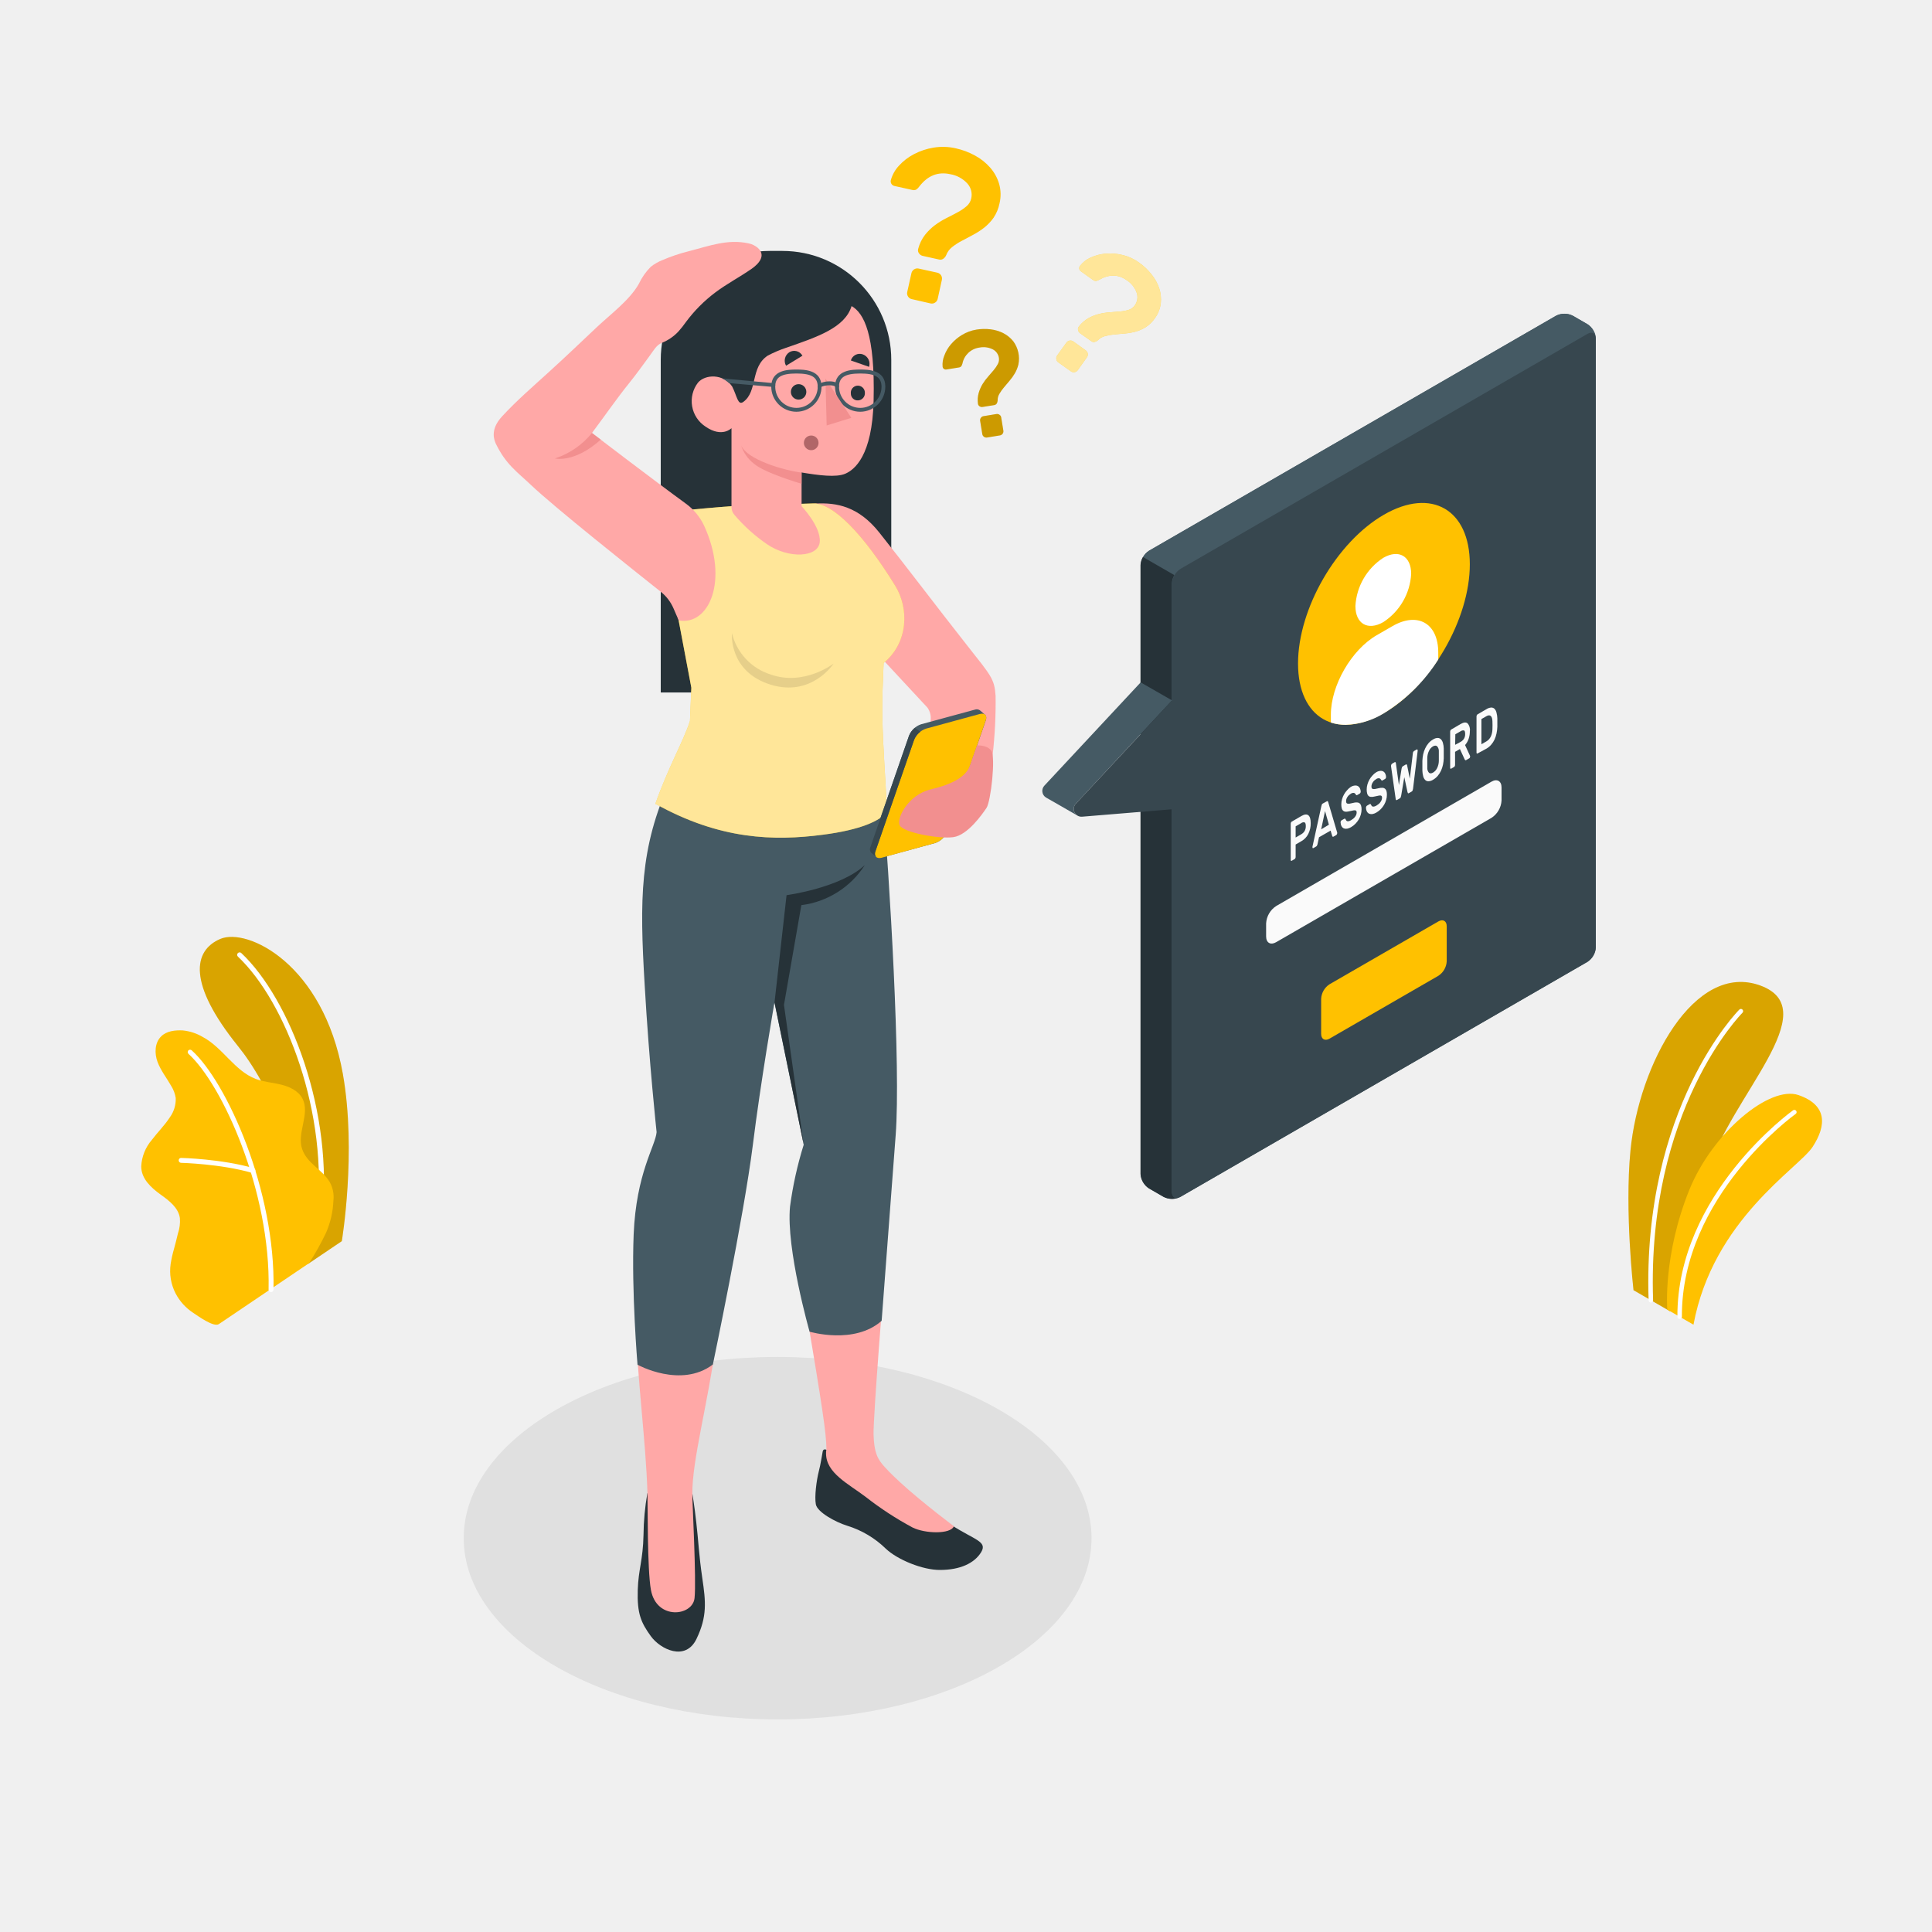
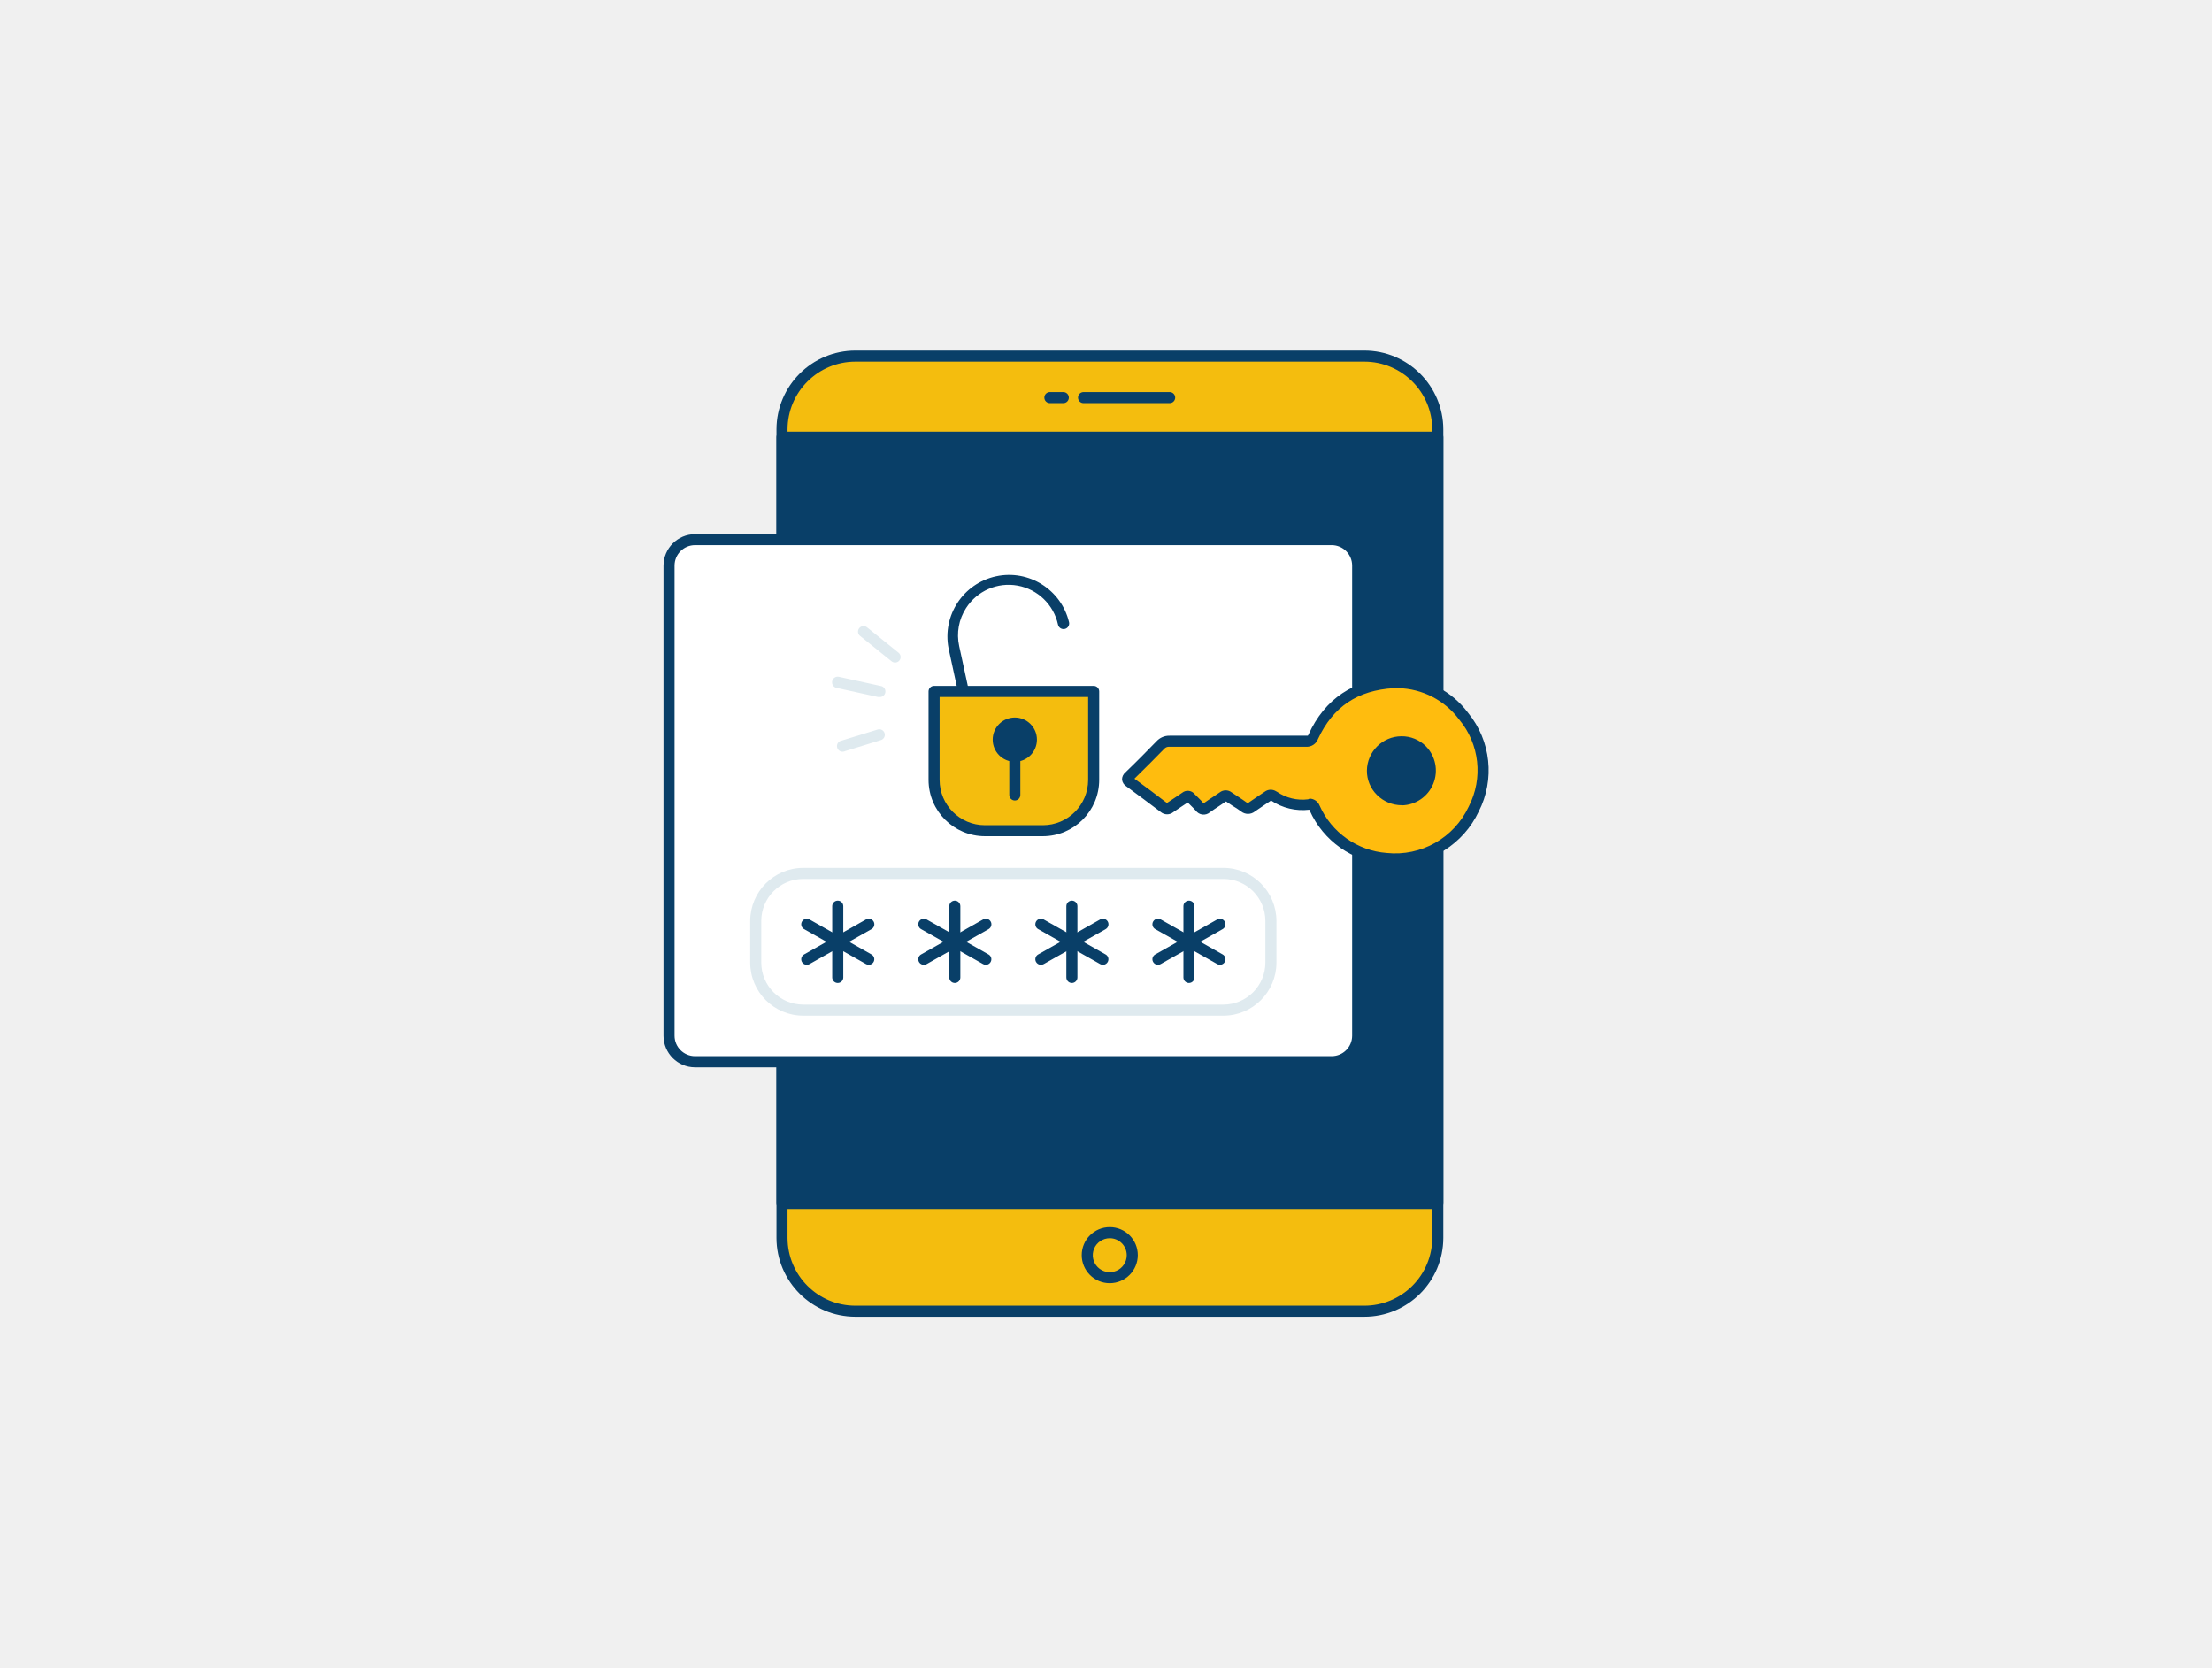
- <svg xmlns="http://www.w3.org/2000/svg" viewBox="0 0 500 500">
-   <g id="freepik--Floor--inject-105">
-     <ellipse id="freepik--floor--inject-105" cx="250" cy="341.91" rx="235.59" ry="136.02" style="fill:#f0f0f0" />
-   </g>
-   <g id="freepik--Shadow--inject-105">
-     <ellipse id="freepik--shadow--inject-105" cx="201.25" cy="398.08" rx="81.24" ry="46.9" style="fill:#e0e0e0" />
-   </g>
-   <g id="freepik--Plants--inject-105">
-     <g id="freepik--plants--inject-105">
-       <path d="M432.28,339.4l-9.53-5.5s-2.33-20.4-.78-36.2c2.18-22.2,16.52-48.92,33.62-42.64s-7.84,28.88-13.39,47.71S432.28,339.4,432.28,339.4Z" style="fill:#FFC100" />
-       <path d="M432.28,339.4l-9.53-5.5s-2.33-20.4-.78-36.2c2.18-22.2,16.52-48.92,33.62-42.64s-7.84,28.88-13.39,47.71S432.28,339.4,432.28,339.4Z" style="opacity:0.15" />
-       <path d="M427.27,337.09h0a.58.58,0,0,0,.55-.6c-1.67-49.33,22.89-74.15,23.13-74.39a.58.58,0,0,0,0-.82.57.57,0,0,0-.81,0c-.26.24-25.17,25.42-23.48,75.25A.58.58,0,0,0,427.27,337.09Z" style="fill:#fff" />
-       <path d="M438.27,342.83l-6.78-3.91s-1.16-14,5.71-31c6-14.8,20.8-27.09,28.26-24.51s7.27,7.87,3.63,13.42S443.34,315.59,438.27,342.83Z" style="fill:#FFC100" />
-       <path d="M434.69,341.35h0a.59.59,0,0,0,.58-.58c-.14-31.2,29.15-52.28,29.45-52.49a.56.56,0,0,0,.13-.8.58.58,0,0,0-.8-.14c-.3.21-30.07,21.65-29.94,53.43A.58.58,0,0,0,434.69,341.35Z" style="fill:#fff" />
-     </g>
-     <g id="freepik--plants--inject-105">
-       <path d="M79.66,327.15l8.8-5.94s3.87-23,.27-43.29C83.67,249.46,64,240,57,243s-8.5,11.47,4.57,27.71C69.32,280.26,79.39,300.65,79.66,327.15Z" style="fill:#FFC100" />
-       <g style="opacity:0.15">
-         <path d="M79.66,327.15l8.8-5.94s3.87-23,.27-43.29C83.67,249.46,64,240,57,243s-8.5,11.47,4.57,27.71C69.32,280.26,79.39,300.65,79.66,327.15Z" />
-       </g>
-       <path d="M82.68,315.75h-.09A.64.64,0,0,1,82,315c3.18-26.79-8.13-55.87-20.44-67.44a.64.64,0,0,1,0-.9.63.63,0,0,1,.9,0C75,258.44,86.52,288,83.3,315.18A.65.65,0,0,1,82.68,315.75Z" style="fill:#fff" />
-       <path d="M56.62,342.69c-1.4.84-5.48-2.19-6.61-2.92a13.44,13.44,0,0,1-4.58-5.06,12.64,12.64,0,0,1-1.27-7.56,29.89,29.89,0,0,1,.89-4c.35-1.31.7-2.62,1-3.94a9.75,9.75,0,0,0,.5-4c-.39-2.67-2.8-4.5-5-6.07-2.42-1.75-5-4.06-5-7.28A11.32,11.32,0,0,1,39.3,295c1.5-2,3.3-3.74,4.65-5.83a8,8,0,0,0,1.53-5,8.32,8.32,0,0,0-1.16-3.11c-1.18-2.08-2.71-4-3.54-6.21s-.77-5.05,1-6.7c1.41-1.35,3.56-1.57,5.51-1.48a12.63,12.63,0,0,1,5.2,1.71c5.17,2.75,8.21,8.75,13.68,10.84,2.11.8,4.41.94,6.6,1.48s4.45,1.61,5.5,3.6c2.07,3.95-1.54,8.93-.06,13.12,1.32,3.72,5,5.08,7.08,8.41a8,8,0,0,1,1,4.88A23.35,23.35,0,0,1,84.4,319,73,73,0,0,1,80,326.9S56.83,342.56,56.62,342.69Z" style="fill:#FFC100" />
-       <path d="M70.14,334.4h0a.64.64,0,0,1-.63-.65c.56-25.32-11.9-53-20.72-61a.64.64,0,0,1-.05-.9.63.63,0,0,1,.9,0c9,8.1,21.71,36.26,21.14,61.93A.63.63,0,0,1,70.14,334.4Z" style="fill:#fff" />
-       <path d="M65.47,303.55a.37.37,0,0,1-.18,0c-8.18-2.36-18.32-2.6-18.42-2.61a.63.63,0,0,1-.62-.65.61.61,0,0,1,.65-.62c.1,0,10.4.25,18.74,2.65a.64.64,0,0,1,.43.79A.62.62,0,0,1,65.47,303.55Z" style="fill:#fff" />
-     </g>
-   </g>
-   <g id="freepik--speech-bubble--inject-105">
-     <g id="freepik--speach-bubble--inject-105">
-       <path d="M301.16,309.74l-3.79-2.19a4.78,4.78,0,0,1-2.17-3.75V146.28a4.8,4.8,0,0,1,2.16-3.75L402.71,81.71a4.79,4.79,0,0,1,4.33,0l3.79,2.19A4.78,4.78,0,0,1,413,87.65V245.17a4.8,4.8,0,0,1-2.16,3.75L305.49,309.75A4.76,4.76,0,0,1,301.16,309.74Z" style="fill:#455a64" />
-       <path d="M413,87.3c-.15-1.12-1.06-1.53-2.15-.9L305.49,147.23a4.48,4.48,0,0,0-1.53,1.61l-8.13-4.69a4.43,4.43,0,0,1,1.53-1.62L402.71,81.71a4.79,4.79,0,0,1,4.33,0l3.79,2.19A4.83,4.83,0,0,1,413,87.3Z" style="fill:#455a64" />
-       <path d="M305.12,309.92a4.83,4.83,0,0,1-4-.17l-3.8-2.2a4.8,4.8,0,0,1-2.16-3.75V146.28a4.43,4.43,0,0,1,.63-2.13l8.13,4.69a4.37,4.37,0,0,0-.64,2.14V308.5C303.32,309.74,304.1,310.31,305.12,309.92Z" style="fill:#263238" />
-       <path d="M303.32,151V308.5c0,1.38,1,1.94,2.17,1.25l105.35-60.83a4.8,4.8,0,0,0,2.16-3.75V87.65c0-1.38-1-1.94-2.16-1.25L305.49,147.23A4.78,4.78,0,0,0,303.32,151Z" style="fill:#37474f" />
-       <path d="M278.72,211c-1.36-.81-7.67-4.4-8-4.59a2,2,0,0,1-.43-3.09l24.91-26.72,8.12,4.66L278.42,208A2,2,0,0,0,278.72,211Z" style="fill:#455a64" />
-       <path d="M303.32,181.29,278.42,208a2,2,0,0,0,1.63,3.36l23.27-1.92Z" style="fill:#37474f" />
-       <path d="M358.16,133.2c12.28-7.09,22.23-1.34,22.23,12.84s-9.95,31.41-22.23,38.5-22.23,1.34-22.23-12.83S345.88,140.29,358.16,133.2Z" style="fill:#FFC100" />
-       <path d="M358,144.36c4-2.3,7.21-.44,7.21,4.16A15.93,15.93,0,0,1,358,161c-4,2.3-7.22.44-7.22-4.16A15.93,15.93,0,0,1,358,144.36Z" style="fill:#fff" />
-       <path d="M372.22,168.88c0-7.55-5.31-10.62-11.85-6.84l-4.09,2.36c-6.54,3.78-11.85,13-11.85,20.53V187a12.43,12.43,0,0,0,3.82.59,20.14,20.14,0,0,0,9.91-3,43.81,43.81,0,0,0,14.06-13.9Z" style="fill:#fff" />
-       <path d="M344.08,254.73l28.16-16.26c1.2-.69,2.17-.13,2.17,1.25v9.07a4.78,4.78,0,0,1-2.17,3.75L344.08,268.8c-1.2.69-2.17.13-2.17-1.25v-9.07A4.78,4.78,0,0,1,344.08,254.73Z" style="fill:#FFC100" />
-       <path d="M330.29,234.47,386,202.29c1.43-.83,2.6-.16,2.6,1.5v3.37a5.74,5.74,0,0,1-2.6,4.5l-55.74,32.18c-1.43.83-2.59.16-2.59-1.5V239A5.73,5.73,0,0,1,330.29,234.47Z" style="fill:#fafafa" />
-       <path d="M336.81,211.18c.76-.44,1.35-.51,1.77-.2s.63,1,.63,2.06a5.92,5.92,0,0,1-.63,2.79,4.42,4.42,0,0,1-1.77,1.86l-1.5.87v3.23a.76.76,0,0,1-.08.32.46.46,0,0,1-.18.22l-.76.44a.15.15,0,0,1-.18,0,.33.33,0,0,1-.07-.24v-9.35a.74.74,0,0,1,.07-.32.51.51,0,0,1,.18-.22Zm-1.5,5.57,1.45-.84a2.42,2.42,0,0,0,.86-.82,2.48,2.48,0,0,0,.32-1.32c0-.54-.11-.85-.32-.94a1,1,0,0,0-.86.19l-1.45.84Z" style="fill:#fafafa" />
-       <path d="M343.4,207.37c.1-.06.18-.06.23,0a.78.78,0,0,1,.13.3l2.31,7.82s0,.06,0,.09a.72.72,0,0,1-.08.32.46.46,0,0,1-.18.22l-.68.39c-.12.07-.21.08-.26,0a.4.4,0,0,1-.1-.18l-.41-1.37-3,1.72-.4,1.84a1.83,1.83,0,0,1-.11.29.54.54,0,0,1-.26.28l-.68.39a.14.14,0,0,1-.18,0,.32.32,0,0,1-.07-.23.37.37,0,0,1,0-.11l2.3-10.48a2.27,2.27,0,0,1,.13-.45.56.56,0,0,1,.23-.25Zm.52,6.06-1-3.53-1,4.72Z" style="fill:#fafafa" />
-       <path d="M349.57,203.66a2.45,2.45,0,0,1,1.11-.37,1.34,1.34,0,0,1,.8.18,1.29,1.29,0,0,1,.49.59,2.11,2.11,0,0,1,.18.78.6.6,0,0,1-.07.32.46.46,0,0,1-.18.22l-.66.38c-.11.06-.19.07-.24,0a.47.47,0,0,1-.15-.16.73.73,0,0,0-.42-.39,1.16,1.16,0,0,0-.86.22,3.73,3.73,0,0,0-.46.35,2.44,2.44,0,0,0-.39.46,2.53,2.53,0,0,0-.26.52,1.7,1.7,0,0,0-.09.54,1,1,0,0,0,.09.49.38.38,0,0,0,.3.19,1.64,1.64,0,0,0,.56,0l.87-.19a3,3,0,0,1,1-.12,1.12,1.12,0,0,1,.67.22,1.19,1.19,0,0,1,.38.59,3.08,3.08,0,0,1,.13,1,4.73,4.73,0,0,1-.19,1.32,5.35,5.35,0,0,1-.53,1.26,6.08,6.08,0,0,1-.86,1.12,5.15,5.15,0,0,1-1.14.89,3.08,3.08,0,0,1-1,.39,1.61,1.61,0,0,1-.86-.07,1.3,1.3,0,0,1-.59-.55,2.24,2.24,0,0,1-.26-1,.78.78,0,0,1,.07-.33.56.56,0,0,1,.19-.21l.66-.38c.1-.06.18-.08.24-.05s.1.08.14.17a1.35,1.35,0,0,0,.16.29.53.53,0,0,0,.25.19.89.89,0,0,0,.4,0,2,2,0,0,0,.6-.25,3.87,3.87,0,0,0,.55-.38,2.68,2.68,0,0,0,.78-1,1.68,1.68,0,0,0,.12-.63.58.58,0,0,0-.13-.44.5.5,0,0,0-.4-.12,2.8,2.8,0,0,0-.67.11c-.26.06-.56.13-.91.19a2.4,2.4,0,0,1-.82.06.94.94,0,0,1-.58-.25,1.28,1.28,0,0,1-.35-.62,4.3,4.3,0,0,1-.11-1.06,4.5,4.5,0,0,1,.19-1.3,5.24,5.24,0,0,1,.52-1.24,5.54,5.54,0,0,1,.78-1.07A4.53,4.53,0,0,1,349.57,203.66Z" style="fill:#fafafa" />
-       <path d="M356.14,199.88a2.37,2.37,0,0,1,1.11-.38,1.36,1.36,0,0,1,.8.18,1.34,1.34,0,0,1,.48.59,2.11,2.11,0,0,1,.18.78.52.52,0,0,1-.07.32.46.46,0,0,1-.18.22l-.66.38c-.1.06-.18.08-.24,0a.35.35,0,0,1-.14-.17.8.8,0,0,0-.43-.38,1.13,1.13,0,0,0-.85.22,3.19,3.19,0,0,0-.47.35,2.39,2.39,0,0,0-.38.46,2.11,2.11,0,0,0-.26.52,1.71,1.71,0,0,0-.1.54,1,1,0,0,0,.09.49.38.38,0,0,0,.3.19,1.63,1.63,0,0,0,.56,0l.87-.19a3.32,3.32,0,0,1,1-.12,1.1,1.1,0,0,1,.67.22,1.28,1.28,0,0,1,.39.59,3.48,3.48,0,0,1,.12,1,4.73,4.73,0,0,1-.19,1.32,5.35,5.35,0,0,1-.53,1.26,6,6,0,0,1-.86,1.13,5.63,5.63,0,0,1-1.13.88,3.12,3.12,0,0,1-1,.39,1.59,1.59,0,0,1-.85-.07,1.27,1.27,0,0,1-.6-.55,2.12,2.12,0,0,1-.25-1,.52.52,0,0,1,.07-.32.46.46,0,0,1,.18-.22l.66-.38c.1-.06.19-.08.24-.05a.25.25,0,0,1,.14.17,2,2,0,0,0,.16.29.55.55,0,0,0,.26.19.89.89,0,0,0,.4,0,2,2,0,0,0,.6-.25,4.45,4.45,0,0,0,.54-.38,2.32,2.32,0,0,0,.46-.48,2.61,2.61,0,0,0,.32-.56,1.68,1.68,0,0,0,.12-.63.58.58,0,0,0-.13-.44.5.5,0,0,0-.4-.12,3.22,3.22,0,0,0-.66.11c-.26.06-.57.13-.91.19a2.46,2.46,0,0,1-.83.06.91.91,0,0,1-.58-.25,1.27,1.27,0,0,1-.34-.62,3.79,3.79,0,0,1-.12-1.05,4.88,4.88,0,0,1,.19-1.31,5.69,5.69,0,0,1,.52-1.24,5.19,5.19,0,0,1,.79-1.07A4,4,0,0,1,356.14,199.88Z" style="fill:#fafafa" />
-       <path d="M363.43,201.13l-.81,4.79a1.93,1.93,0,0,1-.12.42.51.51,0,0,1-.21.26l-.76.44c-.1.06-.17.06-.22,0a.49.49,0,0,1-.11-.29L360,198.3s0-.08,0-.11a.76.76,0,0,1,.08-.32.51.51,0,0,1,.18-.22l.69-.4a.24.24,0,0,1,.18,0q.09,0,.12.24l.79,5.69.69-4.27a1.4,1.4,0,0,1,.09-.31.53.53,0,0,1,.24-.3l.77-.45c.11-.06.19-.05.24,0a.6.6,0,0,1,.09.21l.7,3.47.79-6.6a.9.9,0,0,1,.11-.37.66.66,0,0,1,.18-.19l.69-.4a.15.15,0,0,1,.18,0,.33.33,0,0,1,.08.24.62.62,0,0,1,0,.12l-1.2,9.83a1.85,1.85,0,0,1-.11.42.58.58,0,0,1-.22.26l-.77.44c-.09.05-.16.05-.21,0a1.41,1.41,0,0,1-.12-.29Z" style="fill:#fafafa" />
-       <path d="M368.11,196.89a10.32,10.32,0,0,1,.2-1.65,7.16,7.16,0,0,1,.52-1.54,6,6,0,0,1,.84-1.33,4.52,4.52,0,0,1,1.21-1,2.27,2.27,0,0,1,1.19-.39,1.24,1.24,0,0,1,.85.35,2.32,2.32,0,0,1,.51.95,5.67,5.67,0,0,1,.21,1.41c0,.18,0,.38,0,.6s0,.45,0,.69,0,.47,0,.69,0,.43,0,.62a10.07,10.07,0,0,1-.2,1.64,7.73,7.73,0,0,1-.51,1.54,6.39,6.39,0,0,1-.85,1.33,4.73,4.73,0,0,1-1.2,1,2.38,2.38,0,0,1-1.21.39,1.15,1.15,0,0,1-.84-.34,2.11,2.11,0,0,1-.52-1,6.38,6.38,0,0,1-.2-1.41c0-.18,0-.38,0-.6s0-.45,0-.69,0-.46,0-.69S368.1,197.07,368.11,196.89Zm4.26-2.39a1.82,1.82,0,0,0-.44-1.36c-.26-.23-.62-.22-1.05,0a2.62,2.62,0,0,0-1.06,1.18,4.37,4.37,0,0,0-.44,1.87c0,.37,0,.78,0,1.23s0,.85,0,1.21a1.82,1.82,0,0,0,.44,1.36c.26.22.62.2,1.06-.05a2.68,2.68,0,0,0,1.05-1.17,4.32,4.32,0,0,0,.44-1.86c0-.38,0-.79,0-1.24S372.38,194.86,372.37,194.5Z" style="fill:#fafafa" />
-       <path d="M378,187.38c.79-.45,1.38-.52,1.79-.19a2.45,2.45,0,0,1,.61,2,6.13,6.13,0,0,1-.31,2,5,5,0,0,1-.93,1.64l1.3,2.83a.78.78,0,0,1,0,.14.58.58,0,0,1-.06.26.39.39,0,0,1-.14.18l-.8.46c-.13.07-.22.08-.28,0a.68.68,0,0,1-.13-.18l-1.23-2.67-1.25.72v3.38a.74.74,0,0,1-.07.32.59.59,0,0,1-.18.22l-.76.44a.14.14,0,0,1-.18,0,.3.3,0,0,1-.08-.23v-9.35a.76.76,0,0,1,.08-.32.46.46,0,0,1,.18-.22Zm-1.41,5.38L378,192a2.52,2.52,0,0,0,.86-.79,2.26,2.26,0,0,0,.32-1.28c0-.54-.11-.84-.32-.9a1.18,1.18,0,0,0-.86.22l-1.36.78Z" style="fill:#fafafa" />
-       <path d="M384.7,183.53a2.65,2.65,0,0,1,1.21-.42,1.2,1.2,0,0,1,.85.31,2.1,2.1,0,0,1,.53,1,6.36,6.36,0,0,1,.22,1.52c0,.7,0,1.42,0,2.15a10,10,0,0,1-.22,1.77,7.42,7.42,0,0,1-.52,1.57,5.9,5.9,0,0,1-.84,1.28,4.6,4.6,0,0,1-1.18,1L382.38,195a.14.14,0,0,1-.18,0,.29.29,0,0,1-.08-.23v-9.35a.76.76,0,0,1,.08-.32.46.46,0,0,1,.18-.22Zm1.54,3.11a3.06,3.06,0,0,0-.12-.8,1.09,1.09,0,0,0-.29-.52.65.65,0,0,0-.48-.19,1.42,1.42,0,0,0-.7.24l-1.26.72v6.52l1.31-.75a2.6,2.6,0,0,0,.67-.56,3.43,3.43,0,0,0,.47-.72,4.12,4.12,0,0,0,.28-.86,5,5,0,0,0,.12-.94C386.27,188.05,386.27,187.34,386.24,186.64Z" style="fill:#fafafa" />
-     </g>
-   </g>
-   <g id="freepik--question-marks--inject-105">
-     <g id="freepik--question-marks--inject-105">
-       <path d="M247.38,38.39a18.76,18.76,0,0,1,4.94,1.86,14.19,14.19,0,0,1,3.93,3.12,11.26,11.26,0,0,1,2.32,4.2,10,10,0,0,1,.1,5.09,10.36,10.36,0,0,1-1.55,3.72,12.65,12.65,0,0,1-2.44,2.56,19.45,19.45,0,0,1-2.91,1.87l-2.88,1.53a15.76,15.76,0,0,0-2.46,1.59A4.72,4.72,0,0,0,244.89,66a2.2,2.2,0,0,1-.73.94,1.28,1.28,0,0,1-1.1.23l-4.24-.94a1.57,1.57,0,0,1-1-.69,1.29,1.29,0,0,1-.19-1.15,10.12,10.12,0,0,1,1.77-3.62A14.12,14.12,0,0,1,242,58.24a20.91,20.91,0,0,1,3-1.83c1-.51,2-1,2.87-1.49a13,13,0,0,0,2.27-1.55,3.61,3.61,0,0,0,1.21-2,4.32,4.32,0,0,0-1-3.88,7.75,7.75,0,0,0-4.44-2.41q-4.74-1.05-8,3.19a3.07,3.07,0,0,1-.78.79,1.47,1.47,0,0,1-1.11.08l-4.51-1a1.24,1.24,0,0,1-.79-.52,1.22,1.22,0,0,1-.17-1,8.94,8.94,0,0,1,2.08-3.72,13.93,13.93,0,0,1,3.89-3,16.81,16.81,0,0,1,5.11-1.7A14.9,14.9,0,0,1,247.38,38.39Zm-4.79,32.18a1.56,1.56,0,0,1,1.17,1.84l-1.08,4.9a1.48,1.48,0,0,1-.68,1,1.46,1.46,0,0,1-1.16.22L236,77.42a1.45,1.45,0,0,1-1-.68,1.49,1.49,0,0,1-.21-1.16l1.09-4.9a1.57,1.57,0,0,1,1.84-1.18Z" style="fill:#FFC100" />
-       <path d="M252.72,85.3a13.06,13.06,0,0,1,3.64-.07,10,10,0,0,1,3.32,1,8,8,0,0,1,2.56,2.1,7.57,7.57,0,0,1,1.32,6,8.37,8.37,0,0,1-.91,2.27,12.63,12.63,0,0,1-1.38,1.94c-.51.6-1,1.17-1.45,1.72a10.86,10.86,0,0,0-1.17,1.65,3.09,3.09,0,0,0-.46,1.71,1.69,1.69,0,0,1-.23.8.94.94,0,0,1-.65.42l-3,.48a1.07,1.07,0,0,1-.81-.18.88.88,0,0,1-.41-.69,6.81,6.81,0,0,1,.2-2.78,9.81,9.81,0,0,1,1-2.28,13.27,13.27,0,0,1,1.44-1.93c.53-.6,1-1.16,1.46-1.7a8.51,8.51,0,0,0,1.06-1.57,2.51,2.51,0,0,0,.27-1.58,3,3,0,0,0-1.65-2.23,5.39,5.39,0,0,0-3.46-.42,5.18,5.18,0,0,0-4.33,4.11,2.26,2.26,0,0,1-.3.71,1.06,1.06,0,0,1-.68.33l-3.16.51a.86.86,0,0,1-.64-.13.82.82,0,0,1-.35-.58A6,6,0,0,1,244.4,92a9.59,9.59,0,0,1,1.72-2.92,11.76,11.76,0,0,1,2.84-2.4A10.42,10.42,0,0,1,252.72,85.3Zm5.16,21.85a1.06,1.06,0,0,1,.79.19,1,1,0,0,1,.44.69l.56,3.43a1.07,1.07,0,0,1-.88,1.22l-3.35.55a1.07,1.07,0,0,1-.79-.19,1,1,0,0,1-.43-.69l-.56-3.43a1,1,0,0,1,.19-.79,1,1,0,0,1,.69-.43Z" style="fill:#FFC100" />
-       <g style="opacity:0.2">
-         <path d="M252.72,85.3a13.06,13.06,0,0,1,3.64-.07,10,10,0,0,1,3.32,1,8,8,0,0,1,2.56,2.1,7.57,7.57,0,0,1,1.32,6,8.37,8.37,0,0,1-.91,2.27,12.63,12.63,0,0,1-1.38,1.94c-.51.6-1,1.17-1.45,1.72a10.86,10.86,0,0,0-1.17,1.65,3.09,3.09,0,0,0-.46,1.71,1.69,1.69,0,0,1-.23.8.94.94,0,0,1-.65.42l-3,.48a1.07,1.07,0,0,1-.81-.18.88.88,0,0,1-.41-.69,6.81,6.81,0,0,1,.2-2.78,9.81,9.81,0,0,1,1-2.28,13.27,13.27,0,0,1,1.44-1.93c.53-.6,1-1.16,1.46-1.7a8.51,8.51,0,0,0,1.06-1.57,2.51,2.51,0,0,0,.27-1.58,3,3,0,0,0-1.65-2.23,5.39,5.39,0,0,0-3.46-.42,5.18,5.18,0,0,0-4.33,4.11,2.26,2.26,0,0,1-.3.71,1.06,1.06,0,0,1-.68.33l-3.16.51a.86.86,0,0,1-.64-.13.82.82,0,0,1-.35-.58A6,6,0,0,1,244.4,92a9.59,9.59,0,0,1,1.72-2.92,11.76,11.76,0,0,1,2.84-2.4A10.42,10.42,0,0,1,252.72,85.3Zm5.16,21.85a1.06,1.06,0,0,1,.79.19,1,1,0,0,1,.44.69l.56,3.43a1.07,1.07,0,0,1-.88,1.22l-3.35.55a1.07,1.07,0,0,1-.79-.19,1,1,0,0,1-.43-.69l-.56-3.43a1,1,0,0,1,.19-.79,1,1,0,0,1,.69-.43Z" />
-       </g>
-       <path d="M281,90.69a1.22,1.22,0,0,1,.51.82,1.2,1.2,0,0,1-.21.94l-2.38,3.35a1.22,1.22,0,0,1-.82.51,1.2,1.2,0,0,1-.94-.21l-3.28-2.33a1.17,1.17,0,0,1-.5-.82,1.2,1.2,0,0,1,.21-.94L276,88.66a1.27,1.27,0,0,1,1.76-.3ZM294.84,68A14.76,14.76,0,0,1,298,71a11.55,11.55,0,0,1,2,3.6,9.21,9.21,0,0,1,.41,3.9,8.15,8.15,0,0,1-1.54,3.87,8.25,8.25,0,0,1-2.36,2.3,9.85,9.85,0,0,1-2.65,1.16,16.68,16.68,0,0,1-2.78.48l-2.66.24a13,13,0,0,0-2.36.41A3.86,3.86,0,0,0,284.18,88a1.77,1.77,0,0,1-.85.48,1,1,0,0,1-.9-.18l-2.9-2.06a1.32,1.32,0,0,1-.53-.83,1.06,1.06,0,0,1,.23-.93,8.31,8.31,0,0,1,2.49-2.16,11.42,11.42,0,0,1,2.76-1.07,16.43,16.43,0,0,1,2.83-.43q1.41-.09,2.64-.21a10.41,10.41,0,0,0,2.21-.44A3,3,0,0,0,293.7,79a3.55,3.55,0,0,0,.47-3.25,6.35,6.35,0,0,0-2.57-3.23q-3.24-2.31-7.07-.15a2.5,2.5,0,0,1-.84.34,1.18,1.18,0,0,1-.86-.29l-3.08-2.19a1,1,0,0,1-.43-.65,1,1,0,0,1,.19-.78,7.21,7.21,0,0,1,2.75-2.15,11.63,11.63,0,0,1,3.88-1,13.62,13.62,0,0,1,4.4.35A12,12,0,0,1,294.84,68Z" style="fill:#FFC100" />
-       <g style="opacity:0.6">
-         <path d="M281,90.69a1.22,1.22,0,0,1,.51.82,1.2,1.2,0,0,1-.21.94l-2.38,3.35a1.22,1.22,0,0,1-.82.51,1.2,1.2,0,0,1-.94-.21l-3.28-2.33a1.17,1.17,0,0,1-.5-.82,1.2,1.2,0,0,1,.21-.94L276,88.66a1.27,1.27,0,0,1,1.76-.3ZM294.84,68A14.76,14.76,0,0,1,298,71a11.55,11.55,0,0,1,2,3.6,9.21,9.21,0,0,1,.41,3.9,8.15,8.15,0,0,1-1.54,3.87,8.25,8.25,0,0,1-2.36,2.3,9.85,9.85,0,0,1-2.65,1.16,16.68,16.68,0,0,1-2.78.48l-2.66.24a13,13,0,0,0-2.36.41A3.86,3.86,0,0,0,284.18,88a1.77,1.77,0,0,1-.85.48,1,1,0,0,1-.9-.18l-2.9-2.06a1.32,1.32,0,0,1-.53-.83,1.06,1.06,0,0,1,.23-.93,8.31,8.31,0,0,1,2.49-2.16,11.42,11.42,0,0,1,2.76-1.07,16.43,16.43,0,0,1,2.83-.43q1.41-.09,2.64-.21a10.41,10.41,0,0,0,2.21-.44A3,3,0,0,0,293.7,79a3.55,3.55,0,0,0,.47-3.25,6.35,6.35,0,0,0-2.57-3.23q-3.24-2.31-7.07-.15a2.5,2.5,0,0,1-.84.34,1.18,1.18,0,0,1-.86-.29l-3.08-2.19a1,1,0,0,1-.43-.65,1,1,0,0,1,.19-.78,7.21,7.21,0,0,1,2.75-2.15,11.63,11.63,0,0,1,3.88-1,13.62,13.62,0,0,1,4.4.35A12,12,0,0,1,294.84,68Z" style="fill:#fff" />
-       </g>
-     </g>
-   </g>
-   <g id="freepik--Character--inject-105">
-     <g id="freepik--character--inject-105">
-       <path d="M206.53,179.21H171V93.13a28.19,28.19,0,0,1,28.19-28.19h3.28a28.19,28.19,0,0,1,28.19,28.19v62A24.13,24.13,0,0,1,206.53,179.21Z" style="fill:#263238" />
-       <path d="M167.54,386.44a66.14,66.14,0,0,0-1,10.8c-.13,6.56-1.33,8.89-1.49,14.27-.19,6.15.88,8.45,3.37,11.91s9,6.59,11.82.75,2.41-9.67,1.52-15.7c-.91-6.24-1-9.69-1.56-14.44-.46-4.19-1-7.38-1-7.38Z" style="fill:#263238" />
-       <path d="M186.16,342.87l-21.6-.39c.32,14.42,2.61,30.43,3,44,.08,2.55-.06,19.79.9,25,1.45,7.88,10.79,6.81,11.29,2.1s-.6-24.84-.57-26.92c-.09-8.68,4-23.33,6.11-38.91C185.38,347,186.06,343.62,186.16,342.87Z" style="fill:#ffa8a7" />
-       <path d="M213.91,375.22s-.85-.46-1,.45c-.21,1.08-.53,3.31-1,5.09-.62,2.47-1.14,6.54-.77,8.56s5.07,4.6,8.12,5.54a24.74,24.74,0,0,1,10,5.95c3,2.84,9.53,5.52,14,5.49,5.25,0,8.91-1.75,10.64-4.56s-1.58-3.15-7.58-7l-4.65-3c-9.51-6.21-13-9.53-15.67-15.74Z" style="fill:#263238" />
-       <path d="M226.08,371.37C225.92,366.91,229,329,229,329l-20.51,9.35c4.39,26.22,5.33,32.41,5.4,36.7h0a3.81,3.81,0,0,0-.11,1.1c0,5.09,5.77,7.84,10.25,11.24a84.25,84.25,0,0,0,12.13,7.92c3.26,1.63,9.88,1.78,10.7-.31-5.46-4.17-13.4-10.41-17.74-15.17C227,377.59,226.24,375.84,226.08,371.37Z" style="fill:#ffa8a7" />
-       <path d="M173.41,202.16c-7.88,17.29-7.88,30.67-6.57,52.74C168,275.15,169.93,293,169.93,293c-.3,3.59-5.29,10.6-5.94,26.48-.6,14.84,1,33.71,1,33.71s11.21,6.21,19.5-.06c0,0,8-38.19,10.34-56.77,2-16.21,5.6-36.92,5.6-36.92L208,296.25a96,96,0,0,0-3.54,16c-1.06,10.93,5.06,32.39,5.06,32.39s11.58,3.45,18.65-2.82c0,0,2.64-34.89,3.63-48.05,1.32-17.63-1.46-65.35-3.63-90.62Z" style="fill:#455a64" />
-       <path d="M200.45,259.41l3.11-27.74s13.94-1.86,20.26-7.8a22.88,22.88,0,0,1-16.43,10.38l-4.5,25.81L208,296.25Z" style="fill:#263238" />
-       <path d="M256.9,195.34a120.34,120.34,0,0,0,.76-15.25c-.31-4.4-1.1-5.12-7.25-12.91-8.3-10.53-15.39-20-22.89-29.41-5.36-6.72-11-7.75-16.48-7.45-3.84.21,3.66,18.68,7.43,29.61L240,183.11a4.6,4.6,0,0,1,.86,3.17L239.56,206l6.45,8.64S255.78,206.22,256.9,195.34Z" style="fill:#ffa8a7" />
-       <path d="M190.28,130.92h0c-4.17.29-11.75,1-11.75,1-4.37,2.44-5.48,4.45-6.29,10.25-.35,2.48,1.67,9.07,3.4,18.44l3.28,17.37-.36,8.62c-1.7,5.26-5.55,11.79-8.95,21.42,16.7,9.32,30.7,9.67,43.4,8,9.68-1.25,14.81-3.59,16.52-5.91-.36-9.51-1-15.39-1.2-25.33-.07-4.17.18-8.39.35-13.19,6.49-5.34,6.57-14.22,3-20-8.23-13.33-16.24-21.72-21.54-21.29Z" style="fill:#FFC100" />
-       <path d="M190.28,130.92h0c-4.17.29-11.75,1-11.75,1-4.37,2.44-5.48,4.45-6.29,10.25-.35,2.48,1.67,9.07,3.4,18.44l3.28,17.37-.36,8.62c-1.7,5.26-5.55,11.79-8.95,21.42,16.7,9.32,30.7,9.67,43.4,8,9.68-1.25,14.81-3.59,16.52-5.91-.36-9.51-1-15.39-1.2-25.33-.07-4.17.18-8.39.35-13.19,6.49-5.34,6.57-14.22,3-20-8.23-13.33-16.24-21.72-21.54-21.29Z" style="fill:#fff;opacity:0.6" />
-       <path d="M215.75,171.72s-7.62,5.92-16.33,2.83a14.9,14.9,0,0,1-10-10.69s-.92,9.95,10.05,13.34C210.1,180.47,215.75,171.72,215.75,171.72Z" style="opacity:0.1" />
-       <path d="M226.09,103.61c-.33,14.44-5,18-7.36,19s-6.88.4-11.28-.33V131s5.08,5.32,4.7,9.29-8,4.42-13.68.53a43,43,0,0,1-8.43-7.61,3.09,3.09,0,0,1-.73-2V110.81s-2.41,2.55-6.67-.37a7.86,7.86,0,0,1-2-11.42c1.86-2.19,6.58-2.34,8.84,1,1.28,2.49,1.45,5,2.88,4,3.8-2.74,1.76-9,6.35-12h0a33,33,0,0,1,4.68-2c8.19-2.83,15.29-5.21,17-10.81C223.61,81.05,226.49,86.58,226.09,103.61Z" style="fill:#ffa8a7" />
-       <circle cx="209.94" cy="114.61" r="1.9" style="fill:#b16668" />
-       <path d="M208.68,101.42a2,2,0,1,1-2.1-2A2,2,0,0,1,208.68,101.42Z" style="fill:#263238" />
-       <path d="M223.83,101.62a1.85,1.85,0,0,1-1.72,2,1.75,1.75,0,0,1-1.91-1.8,1.82,1.82,0,1,1,3.63-.17Z" style="fill:#263238" />
-       <path d="M206.11,106.56a6.51,6.51,0,0,1-6.51-6.5c0-4.42,4.56-4.42,6.51-4.42s6.5,0,6.5,4.42A6.51,6.51,0,0,1,206.11,106.56Zm0-9.9c-4,0-5.48,1-5.48,3.4a5.48,5.48,0,1,0,11,0C211.59,97.61,210.05,96.66,206.11,96.66Z" style="fill:#455a64" />
-       <path d="M222.62,106.56a6.51,6.51,0,0,1-6.51-6.5c0-4.42,4.56-4.42,6.51-4.42s6.5,0,6.5,4.42A6.51,6.51,0,0,1,222.62,106.56Zm0-9.9c-3.94,0-5.48,1-5.48,3.4a5.48,5.48,0,1,0,11,0C228.1,97.61,226.56,96.66,222.62,96.66Z" style="fill:#455a64" />
-       <polygon points="213.62 97.96 213.94 110.11 220.33 108.13 213.62 97.96" style="fill:#f28f8f" />
-       <path d="M207.44,122.31c-4.64-.61-14.19-3.35-15.68-7.13a9.83,9.83,0,0,0,3.35,4.82c2.85,2.45,12.33,5.2,12.33,5.2Z" style="fill:#f28f8f" />
-       <path d="M207.67,92.06l-4.24,2.59a2.61,2.61,0,0,1,.86-3.5A2.42,2.42,0,0,1,207.67,92.06Z" style="fill:#263238" />
-       <path d="M224.92,94.94l-4.72-1.65a2.39,2.39,0,0,1,3.1-1.58A2.62,2.62,0,0,1,224.92,94.94Z" style="fill:#263238" />
-       <path d="M212.1,100.58a.51.51,0,0,1-.51-.52c0-.83,1.64-1.37,3.12-1.37s2.43.54,2.43,1.37a.52.52,0,0,1-1,0c0-.1-.51-.35-1.4-.35a5.61,5.61,0,0,0-2.1.36A.51.51,0,0,1,212.1,100.58Z" style="fill:#455a64" />
-       <path d="M200.13,100.14h-.06l-11.43-1a5.54,5.54,0,0,0-1.87-1.22l13.42,1.24a.52.52,0,0,1,.45.57A.51.51,0,0,1,200.13,100.14Z" style="fill:#455a64" />
-       <path d="M153.2,112.06c3.74-5,6.29-8.77,9.7-13,1.94-2.43,3.18-4.17,5-6.66,1.28-1.72,2-3.17,3.46-3.7a12,12,0,0,0,4.17-2.86,25.11,25.11,0,0,0,2-2.52,37.6,37.6,0,0,1,7.56-7.61c3-2.26,6.35-4,9.44-6.15,1.84-1.29,3.81-3.43,1.57-5.43a5.33,5.33,0,0,0-2.39-1.15c-5.45-1.18-10.19.69-15.52,2.05a43.85,43.85,0,0,0-6.77,2.29,12.05,12.05,0,0,0-3,1.72,15.83,15.83,0,0,0-3.09,4.42C163,77.62,158,81.34,154.5,84.63c-4.09,3.85-7.75,7.38-12.42,11.62-4.2,3.83-8.31,7.35-12.16,11.53-3.19,3.45-2,6.15-1.58,7.09,2.6,5.34,5.51,7.26,9,10.57,6,5.73,26.75,22.22,33.62,27.67a11.14,11.14,0,0,1,3.37,4.4l1.32,3.05c7.84,1.44,13.07-10.33,6.58-24.5a14.87,14.87,0,0,0-4.77-5.75C169.26,124.34,153.2,112.06,153.2,112.06Z" style="fill:#ffa8a7" />
-       <path d="M153.2,112.06a20.63,20.63,0,0,1-9.58,6.59s5,1.28,11.85-4.87Z" style="fill:#f28f8f" />
-       <path d="M254.86,184.91h0l-1.28-1.1h0a1.46,1.46,0,0,0-1.31-.15l-13.89,3.78a5.12,5.12,0,0,0-3.12,2.92l-10,28.83a1.32,1.32,0,0,0,.18,1.47h0l1.32,1.14v0a1.44,1.44,0,0,0,1.33.16L242,218.18a5.12,5.12,0,0,0,3.12-2.92c2-5.67,8-23.16,10-28.83C255.36,185.72,255.24,185.18,254.86,184.91Z" style="fill:#455a64" />
-       <path d="M226.57,220.3l10-28.83a5.08,5.08,0,0,1,3.12-2.91l13.88-3.78c1.29-.35,2,.39,1.54,1.65-2,5.67-8,23.16-10,28.83a5.12,5.12,0,0,1-3.12,2.92L228.11,222C226.83,222.3,226.14,221.56,226.57,220.3Z" style="fill:#FFC100" />
-       <path d="M238.18,189.36a5,5,0,0,0-1.62,2.12l-10,28.82a1.36,1.36,0,0,0,.14,1.44l-1.24-1.06v0a1.3,1.3,0,0,1-.19-1.47l10-28.83a4.91,4.91,0,0,1,1.49-2Z" style="fill:#37474f" />
-       <path d="M251.05,198.05c-1,2.93-4.47,4.89-10.21,6.25s-8.91,7.45-8,9.3,10.19,3.58,13.9,3.05,7.43-5.89,8.56-7.55,2.43-13.24,1.24-14.83-3.7-1.34-3.7-1.34Z" style="fill:#f28f8f" />
-     </g>
+ <svg xmlns="http://www.w3.org/2000/svg" viewBox="0 0 400 300" width="406" height="306" class="illustration styles_illustrationTablet__1DWOa">
+   <g id="_138_password_outline" data-name="#138_password_outline">
+     <rect x="141.41" y="63.65" width="118.53" height="172.71" rx="13.27" fill="#f4bd0e" />
+     <path d="M246.68,237.35h-92a14.28,14.28,0,0,1-14.27-14.26V76.91a14.28,14.28,0,0,1,14.27-14.26h92A14.29,14.29,0,0,1,261,76.91V223.09A14.29,14.29,0,0,1,246.68,237.35Zm-92-172.7a12.28,12.28,0,0,0-12.27,12.26V223.09a12.28,12.28,0,0,0,12.27,12.26h92A12.28,12.28,0,0,0,259,223.09V76.91a12.28,12.28,0,0,0-12.27-12.26Z" fill="#093f68" />
+     <rect x="141.41" y="78.31" width="118.53" height="138.54" fill="#093f68" />
+     <path d="M260,217.86H141.41a1,1,0,0,1-1-1V78.31a1,1,0,0,1,1-1H260a1,1,0,0,1,1,1V216.86A1,1,0,0,1,260,217.86Zm-117.54-2H259V79.31H142.41Z" fill="#093f68" />
+     <rect x="120.98" y="96.83" width="124.52" height="94.42" rx="4.7" fill="#fff" />
+     <path d="M240.81,192.25H125.68a5.71,5.71,0,0,1-5.7-5.7v-85a5.71,5.71,0,0,1,5.7-5.7H240.81a5.71,5.71,0,0,1,5.7,5.7v85A5.71,5.71,0,0,1,240.81,192.25ZM125.68,97.83a3.7,3.7,0,0,0-3.7,3.7v85a3.7,3.7,0,0,0,3.7,3.7H240.81a3.7,3.7,0,0,0,3.7-3.7v-85a3.7,3.7,0,0,0-3.7-3.7Z" fill="#093f68" />
+     <path d="M174.68,127.21a1,1,0,0,1-1-.79l-2.15-9.92a11.15,11.15,0,0,1,21.79-4.72,1,1,0,0,1-2,.42,9.14,9.14,0,0,0-16.62-3,9.05,9.05,0,0,0-1.25,6.89l2.15,9.92a1,1,0,0,1-.77,1.18A.76.76,0,0,1,174.68,127.21Z" fill="#093f68" />
+     <path d="M168.91,124.29h28.85a0,0,0,0,1,0,0v16a9.18,9.18,0,0,1-9.18,9.18h-10.5a9.18,9.18,0,0,1-9.18-9.18v-16a0,0,0,0,1,0,0Z" fill="#f4bd0e" />
+     <path d="M188.59,150.46h-10.5a10.2,10.2,0,0,1-10.18-10.18v-16a1,1,0,0,1,1-1h28.86a1,1,0,0,1,1,1v16A10.2,10.2,0,0,1,188.59,150.46Zm-18.68-25.17v15a8.19,8.19,0,0,0,8.18,8.18h10.5a8.19,8.19,0,0,0,8.18-8.18v-15Z" fill="#093f68" />
+     <circle cx="183.51" cy="133.01" r="2.96" fill="#093f68" />
+     <path d="M183.51,137a4,4,0,1,1,4-4A4,4,0,0,1,183.51,137Zm0-5.91a2,2,0,1,0,2,2A2,2,0,0,0,183.51,131.05Z" fill="#093f68" />
+     <path d="M183.51,144a1,1,0,0,1-1-1v-8.87a1,1,0,1,1,2,0V143A1,1,0,0,1,183.51,144Z" fill="#093f68" />
+     <path d="M253,122.69a16,16,0,0,1,13.54,22.84,15.65,15.65,0,0,1-15.85,8.95,15.43,15.43,0,0,1-12.92-9.11c-.24-.49-.52-.77-1.08-.69a9.21,9.21,0,0,1-6.26-1.51l-.12-.07a.82.82,0,0,0-1,.06c-1,.67-2,1.28-2.91,2a1,1,0,0,1-1.37,0c-.91-.66-1.87-1.24-2.79-1.88a.78.78,0,0,0-1,0c-1,.68-2,1.3-3,2a.77.77,0,0,1-1.24-.14c-.51-.59-1.11-1.11-1.65-1.68a.61.61,0,0,0-.93-.09c-.92.64-1.87,1.24-2.79,1.88a.79.79,0,0,1-1.08,0q-3.12-2.36-6.27-4.67c-.45-.33-.5-.56-.07-1q2.87-2.81,5.66-5.67a2.1,2.1,0,0,1,1.66-.69c8.24,0,16.48,0,24.72,0a1.23,1.23,0,0,0,1.31-.85c2.85-6.24,7.81-9.37,14.59-9.75Zm.5,10.68a5.25,5.25,0,1,0,0,10.49,5.25,5.25,0,0,0,0-10.49Z" fill="#ffbc0e" />
+     <path d="M252.28,155.57a16.85,16.85,0,0,1-1.73-.09,16.39,16.39,0,0,1-13.72-9.67c0-.06-.05-.11-.07-.14a10.22,10.22,0,0,1-6.91-1.66l0,0c-.49.34-.92.62-1.35.9s-1,.69-1.54,1.05a2,2,0,0,1-2.56,0c-.49-.36-1-.7-1.52-1l-1.18-.79c-.44.31-.85.57-1.25.84-.55.36-1.1.72-1.64,1.11a1.75,1.75,0,0,1-2.58-.29c-.28-.31-.58-.61-.88-.9l-.57-.57c-.43.29-.83.56-1.24.82s-.91.61-1.36.92a1.78,1.78,0,0,1-2.26,0q-3.1-2.35-6.25-4.66a1.66,1.66,0,0,1-.77-1.2,1.63,1.63,0,0,1,.59-1.3c2.08-2,3.93-3.89,5.65-5.65a3.11,3.11,0,0,1,2.36-1h11.89l12.85,0a.87.87,0,0,0,.25,0h0a.74.74,0,0,0,.14-.23c2.95-6.46,8.15-9.93,15.45-10.34a.48.48,0,0,1,.12,0l.32,0,.53,0h0a16,16,0,0,1,12.44,6.45A16.37,16.37,0,0,1,267.4,146,16.68,16.68,0,0,1,252.28,155.57Zm-15.45-11.91a2,2,0,0,1,1.8,1.27,14.48,14.48,0,0,0,12.12,8.56,14.68,14.68,0,0,0,14.84-8.38,14.3,14.3,0,0,0-1.73-15.75,14.13,14.13,0,0,0-11-5.67l-.57,0h-.25c-6.56.38-11,3.38-13.69,9.17a2.18,2.18,0,0,1-2.2,1.43h0l-12.84,0H211.45a1.11,1.11,0,0,0-.93.38c-1.64,1.69-3.4,3.45-5.38,5.39q3,2.18,5.88,4.39c.49-.34.93-.63,1.37-.91l1.39-.94a1.59,1.59,0,0,1,2.23.23l.69.69c.32.31.64.63.94,1,.54-.4,1.1-.76,1.66-1.13l1.26-.85a1.76,1.76,0,0,1,2.17,0l1.2.8c.54.36,1.09.71,1.61,1.1,0,0,.07,0,.08.06l.12-.08c.53-.38,1.07-.74,1.61-1.1s.87-.57,1.3-.87a1.83,1.83,0,0,1,2.13-.1l.15.08a8.11,8.11,0,0,0,5.6,1.36Zm-19.35.86Zm36,.34A6.34,6.34,0,0,1,249,143a6.12,6.12,0,0,1-1.82-4.39,6.28,6.28,0,0,1,6.25-6.22h0a6.14,6.14,0,0,1,4.4,1.79,6.28,6.28,0,0,1-4.37,10.7Zm0-10.49a4.28,4.28,0,0,0-4.25,4.24,4.13,4.13,0,0,0,1.24,3,4.35,4.35,0,0,0,3.05,1.29h0a4.17,4.17,0,0,0,4.19-4.24,4.24,4.24,0,0,0-1.23-3,4.19,4.19,0,0,0-3-1.21Zm0-1h0Z" fill="#093f68" />
+     <path d="M221.24,182.91h-76a9.6,9.6,0,0,1-9.58-9.59v-7.54a9.6,9.6,0,0,1,9.58-9.59h76a9.6,9.6,0,0,1,9.58,9.59v7.54A9.6,9.6,0,0,1,221.24,182.91Zm-76-24.72a7.59,7.59,0,0,0-7.58,7.59v7.54a7.6,7.6,0,0,0,7.58,7.59h76a7.6,7.6,0,0,0,7.58-7.59v-7.54a7.59,7.59,0,0,0-7.58-7.59Z" fill="#dfeaef" />
+     <path d="M151.49,177a1,1,0,0,1-1-1V163.11a1,1,0,0,1,2,0V176A1,1,0,0,1,151.49,177Z" fill="#093f68" />
+     <path d="M145.89,173.71a1,1,0,0,1-.87-.5,1,1,0,0,1,.38-1.37l11.2-6.33a1,1,0,0,1,1,1.75l-11.21,6.32A1,1,0,0,1,145.89,173.71Z" fill="#093f68" />
+     <path d="M157.09,173.71a1,1,0,0,1-.49-.13l-11.2-6.32a1,1,0,0,1-.38-1.37,1,1,0,0,1,1.36-.38l11.21,6.33a1,1,0,0,1-.5,1.87Z" fill="#093f68" />
+     <path d="M172.66,177a1,1,0,0,1-1-1V163.11a1,1,0,0,1,2,0V176A1,1,0,0,1,172.66,177Z" fill="#093f68" />
+     <path d="M167.06,173.71a1,1,0,0,1-.5-1.87l11.21-6.33a1,1,0,0,1,1,1.75l-11.2,6.32A1,1,0,0,1,167.06,173.71Z" fill="#093f68" />
+     <path d="M178.26,173.71a1,1,0,0,1-.49-.13l-11.21-6.32a1,1,0,0,1,1-1.75l11.2,6.33a1,1,0,0,1-.49,1.87Z" fill="#093f68" />
+     <path d="M193.83,177a1,1,0,0,1-1-1V163.11a1,1,0,0,1,2,0V176A1,1,0,0,1,193.83,177Z" fill="#093f68" />
+     <path d="M188.23,173.71a1,1,0,0,1-.88-.51,1,1,0,0,1,.38-1.36l11.21-6.33a1,1,0,0,1,1,1.75l-11.2,6.32A1,1,0,0,1,188.23,173.71Z" fill="#093f68" />
+     <path d="M199.43,173.71a1,1,0,0,1-.49-.13l-11.21-6.32a1,1,0,1,1,1-1.75l11.2,6.33a1,1,0,0,1-.49,1.87Z" fill="#093f68" />
+     <path d="M215,177a1,1,0,0,1-1-1V163.11a1,1,0,0,1,2,0V176A1,1,0,0,1,215,177Z" fill="#093f68" />
+     <path d="M209.4,173.71a1,1,0,0,1-.88-.51,1,1,0,0,1,.38-1.36l11.21-6.33a1,1,0,0,1,1.36.38,1,1,0,0,1-.38,1.37l-11.2,6.32A1,1,0,0,1,209.4,173.71Z" fill="#093f68" />
+     <path d="M220.6,173.71a1,1,0,0,1-.49-.13l-11.21-6.32a1,1,0,0,1,1-1.75l11.2,6.33a1,1,0,0,1,.38,1.36A1,1,0,0,1,220.6,173.71Z" fill="#093f68" />
+     <path d="M200.68,231.28a5.07,5.07,0,1,1,5.07-5.07A5.08,5.08,0,0,1,200.68,231.28Zm0-8.13a3.07,3.07,0,1,0,3.07,3.06A3.07,3.07,0,0,0,200.68,223.15Z" fill="#093f68" />
+     <path d="M211.51,72.15H195.94a1,1,0,0,1,0-2h15.57a1,1,0,0,1,0,2Z" fill="#093f68" />
+     <path d="M192.28,72.15h-2.43a1,1,0,0,1,0-2h2.43a1,1,0,0,1,0,2Z" fill="#093f68" />
+     <path d="M161.86,119.06a1,1,0,0,1-.63-.22l-5.7-4.59a1,1,0,0,1-.15-1.41,1,1,0,0,1,1.4-.15l5.7,4.59a1,1,0,0,1,.16,1.41A1,1,0,0,1,161.86,119.06Z" fill="#dfeaef" />
+     <path d="M159,125.29a.83.83,0,0,1-.22,0l-7.51-1.65a1,1,0,1,1,.43-2l7.51,1.65a1,1,0,0,1-.21,2Z" fill="#dfeaef" />
+     <path d="M152.51,135.17a1,1,0,0,1-.3-2l6.5-2a1,1,0,0,1,1.25.66,1,1,0,0,1-.66,1.25l-6.49,2A1,1,0,0,1,152.51,135.17Z" fill="#dfeaef" />
  </g>
</svg>
